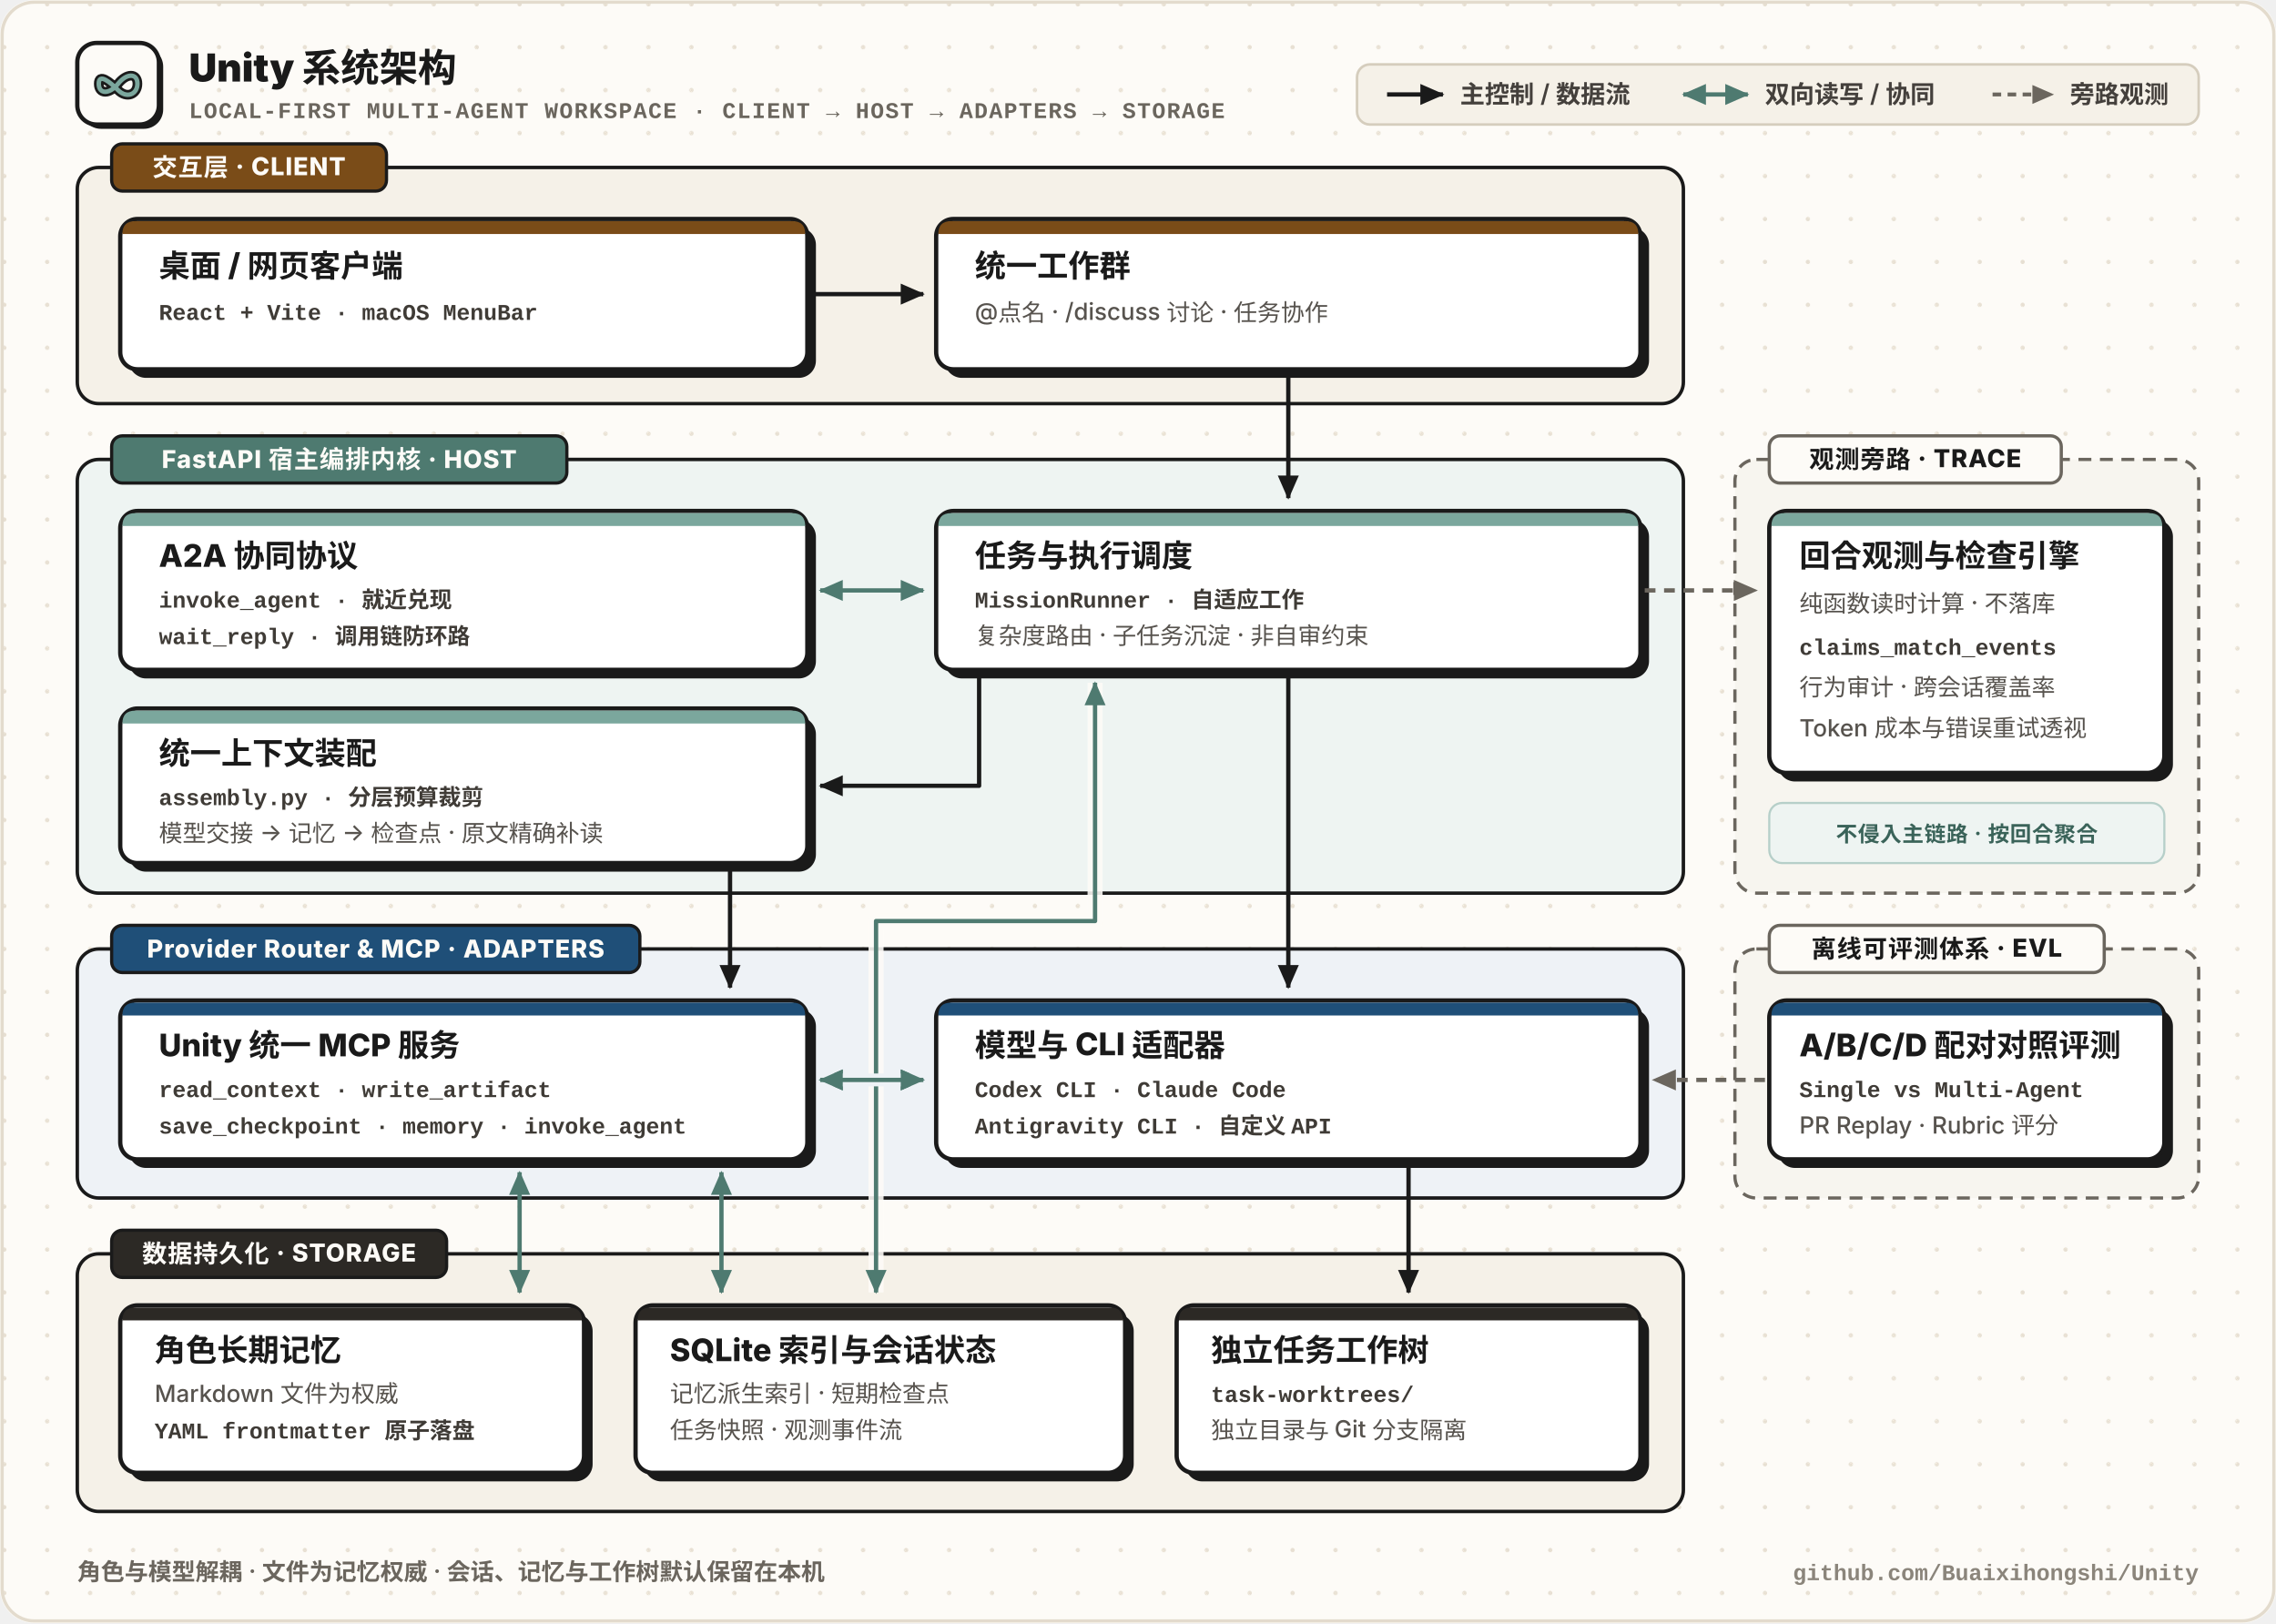
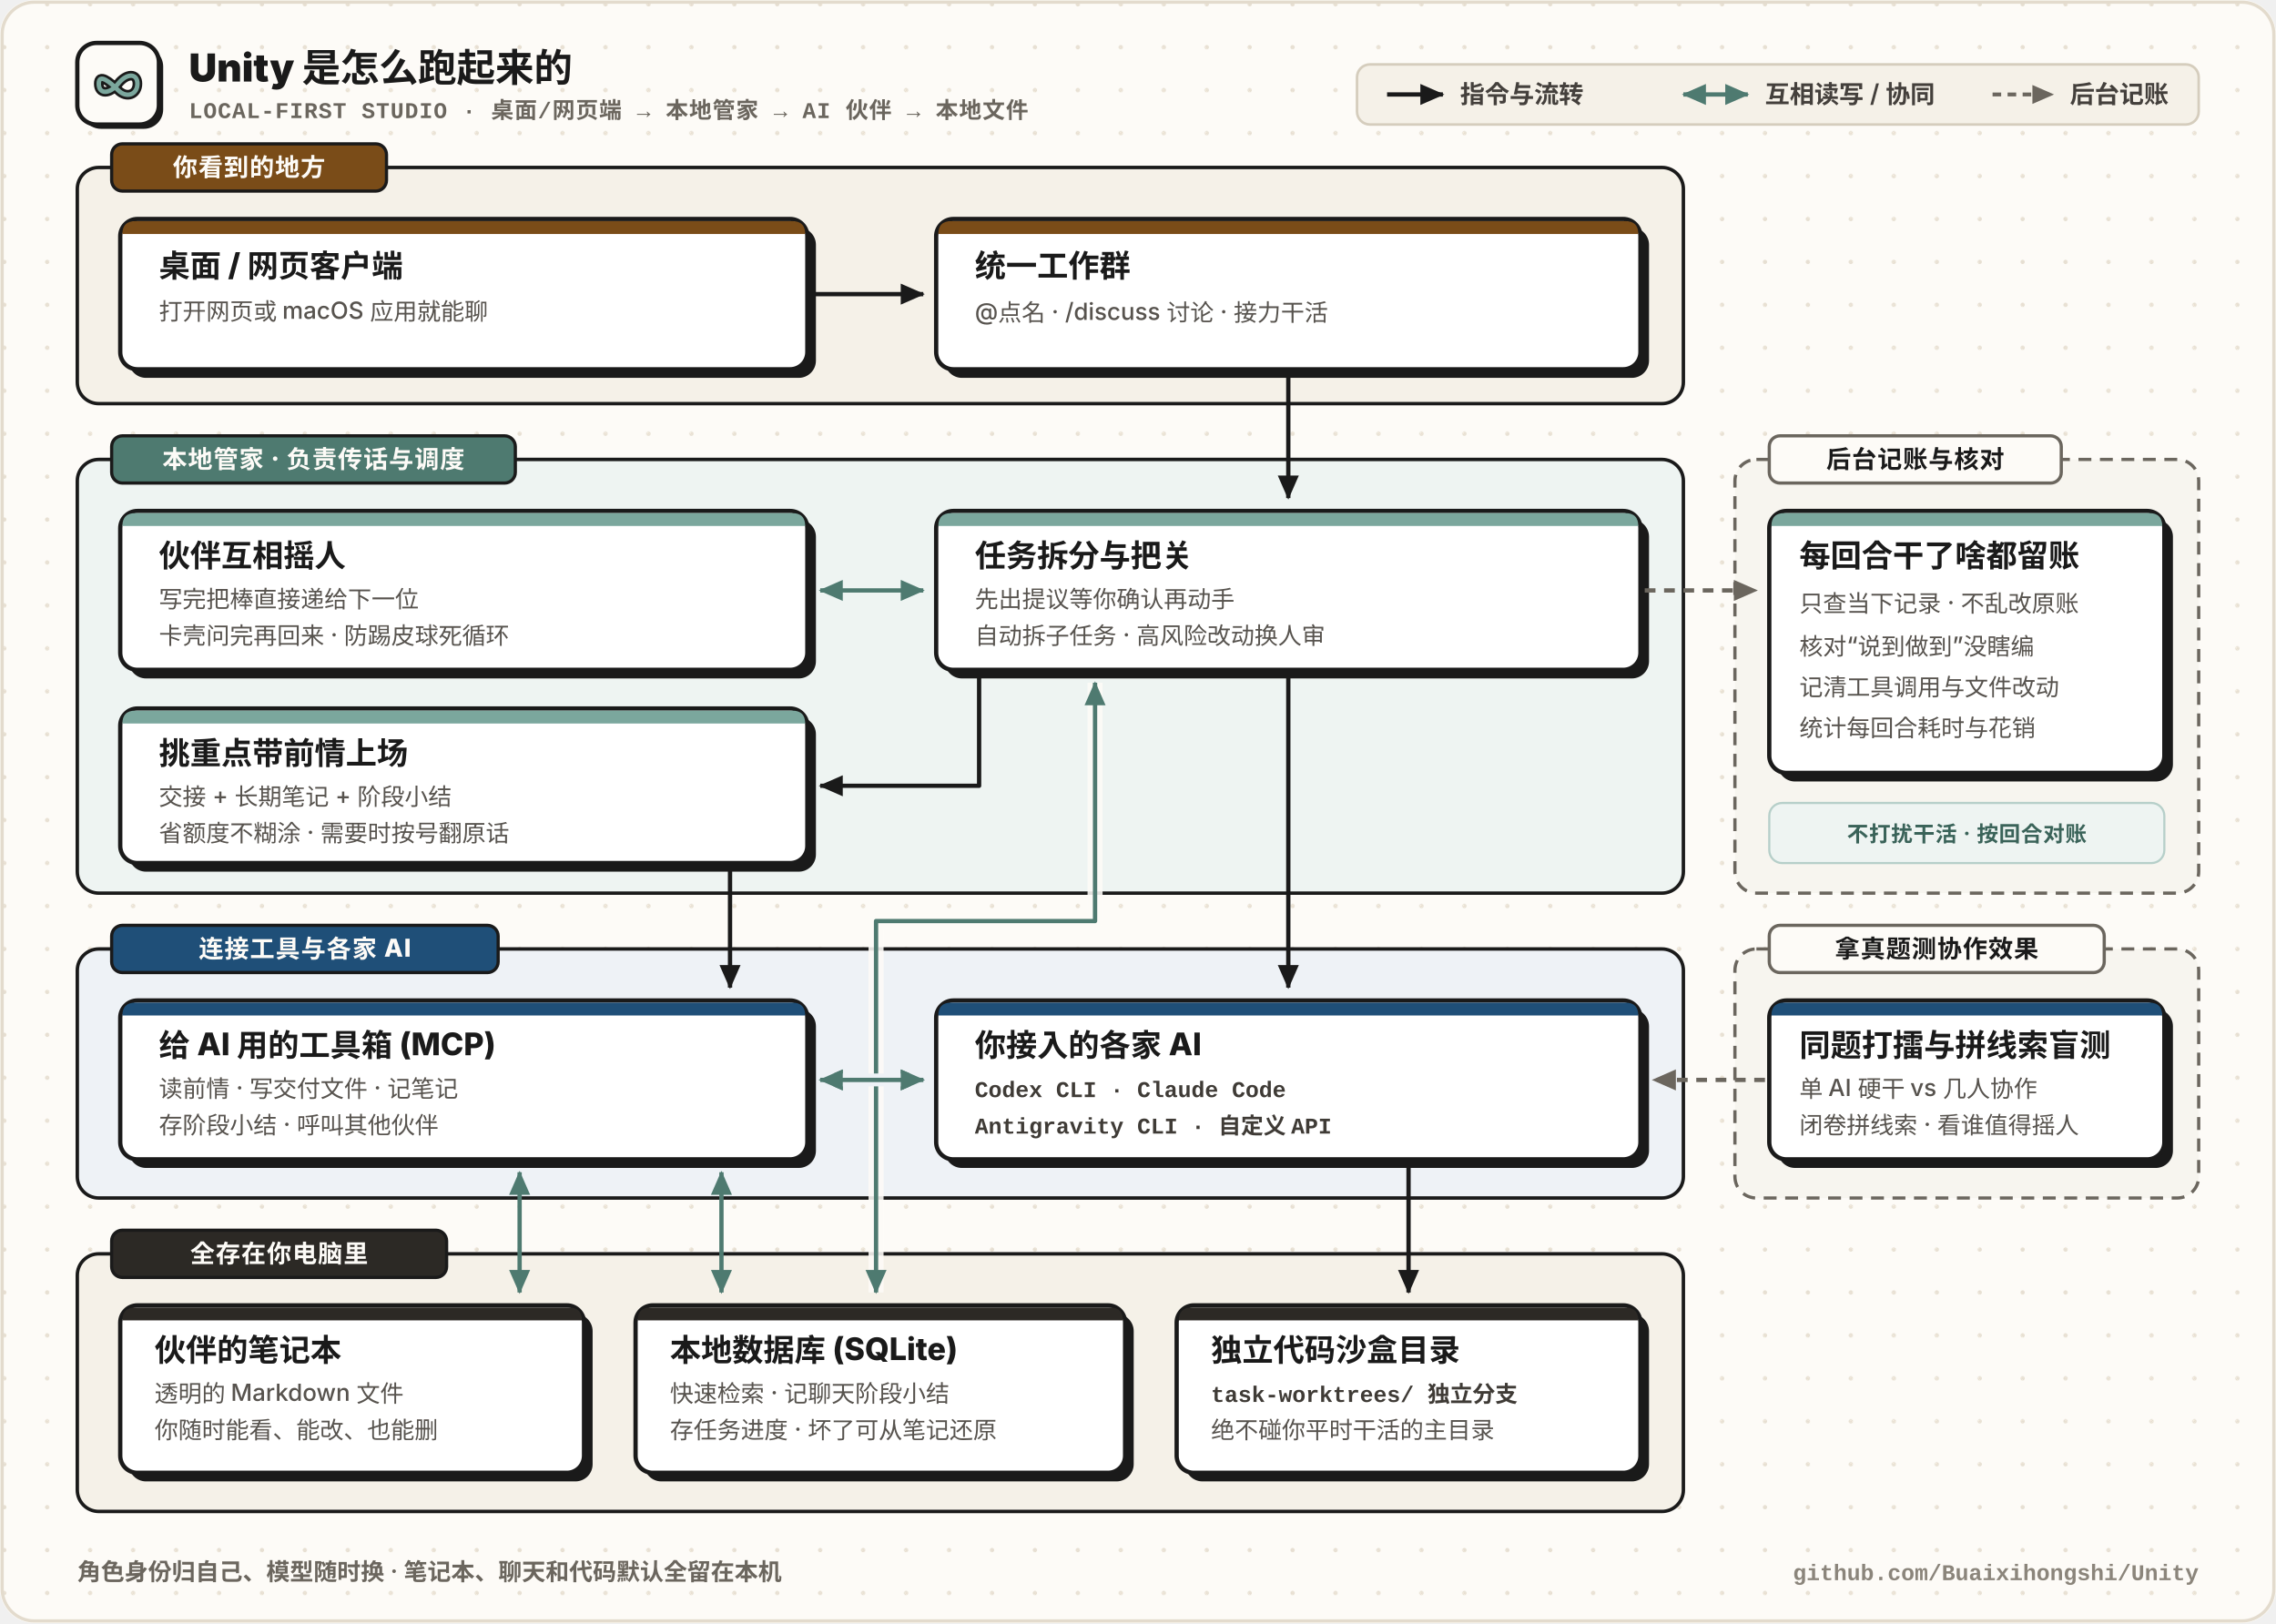
<svg xmlns="http://www.w3.org/2000/svg" viewBox="0 0 1060 756" width="1060" height="756" role="img" aria-labelledby="title desc">
  <defs>
    <style>
      .sans { font-family: ui-sans-serif, -apple-system, BlinkMacSystemFont, "PingFang SC", "Hiragino Sans GB", "Microsoft YaHei", "Segoe UI", sans-serif; }
      .mono { font-family: ui-monospace, SFMono-Regular, Menlo, Monaco, Consolas, "Liberation Mono", monospace; }
      .tier-label { font-size: 11.5px; font-weight: 800; letter-spacing: 0.4px; fill: #fdfbf7; }
      .tier-label-rail { font-size: 11.5px; font-weight: 800; letter-spacing: 0.4px; fill: #1a1a1a; }
      .card-title { font-size: 14.5px; font-weight: 800; fill: #1a1a1a; }
      .card-sub { font-size: 11px; font-weight: 500; fill: #57534e; }
      .card-code { font-size: 10.5px; font-weight: 600; fill: #3f3b36; }
      .badge-text { font-size: 10px; font-weight: 700; letter-spacing: 0.3px; }
      .legend-text { font-size: 11.5px; font-weight: 600; fill: #44403c; }
    </style>
    <pattern id="dot-grid" width="20" height="20" patternUnits="userSpaceOnUse">
      <circle cx="2" cy="2" r="1" fill="#e2dacb" />
    </pattern>
    <marker id="arrow-ink" viewBox="0 0 10 10" refX="8.5" refY="5" markerWidth="7" markerHeight="7" orient="auto-start-reverse">
      <path d="M 1 1.5 L 9 5 L 1 8.5 z" fill="#1a1a1a" />
    </marker>
    <marker id="arrow-sage" viewBox="0 0 10 10" refX="8.5" refY="5" markerWidth="7" markerHeight="7" orient="auto-start-reverse">
      <path d="M 1 1.5 L 9 5 L 1 8.5 z" fill="#4e7a70" />
    </marker>
    <marker id="arrow-dashed" viewBox="0 0 10 10" refX="8.5" refY="5" markerWidth="7" markerHeight="7" orient="auto-start-reverse">
      <path d="M 1 1.5 L 9 5 L 1 8.5 z" fill="#6b665e" />
    </marker>
  </defs>
  <rect x="0" y="0" width="1060" height="756" rx="16" fill="#fdfbf7" />
  <rect x="0" y="0" width="1060" height="756" rx="16" fill="url(#dot-grid)" opacity="0.85" />
  <rect x="1" y="1" width="1058" height="754" rx="15" fill="none" stroke="#e3dbcd" stroke-width="1.5" />
  <g transform="translate(36, 20)">
    <rect x="2" y="2" width="38" height="38" rx="9" fill="#1a1a1a" />
    <rect x="0" y="0" width="38" height="38" rx="9" fill="#fdfbf7" stroke="#1a1a1a" stroke-width="2" />
    <path d="M 28 19 C 28 24 23 26 19 22 C 15 18 10 14 10 19 C 10 24 15 24 19 19 C 23 14 28 14 28 19 Z" fill="none" stroke="#1a1a1a" stroke-width="4.5" stroke-linejoin="round" />
    <path d="M 28 19 C 28 24 23 26 19 22 C 15 18 10 14 10 19 C 10 24 15 24 19 19 C 23 14 28 14 28 19 Z" fill="none" stroke="#7ba79d" stroke-width="2.1" stroke-linejoin="round" />
-     <text x="52" y="18" class="sans" font-size="18" font-weight="900" fill="#1a1a1a">Unity 系统架构</text>
-     <text x="52" y="35" class="mono" font-size="10.5" font-weight="600" fill="#6b665e" letter-spacing="0.6">LOCAL-FIRST MULTI-AGENT WORKSPACE · CLIENT → HOST → ADAPTERS → STORAGE</text>
+     <text x="52" y="18" class="sans" font-size="18" font-weight="900" fill="#1a1a1a">Unity 是怎么跑起来的</text>
+     <text x="52" y="35" class="mono" font-size="10.5" font-weight="600" fill="#6b665e" letter-spacing="0.4">LOCAL-FIRST STUDIO · 桌面/网页端 → 本地管家 → AI 伙伴 → 本地文件</text>
    <g transform="translate(596, 10)">
      <rect x="0" y="0" width="392" height="28" rx="6" fill="#f5f1e8" stroke="#d5cdbd" stroke-width="1.2" />
      <line x1="14" y1="14" x2="40" y2="14" stroke="#1a1a1a" stroke-width="2" marker-end="url(#arrow-ink)" />
-       <text x="48" y="18" class="sans legend-text">主控制 / 数据流</text>
+       <text x="48" y="18" class="sans legend-text">指令与流转</text>
      <line x1="152" y1="14" x2="182" y2="14" stroke="#4e7a70" stroke-width="2" marker-start="url(#arrow-sage)" marker-end="url(#arrow-sage)" />
-       <text x="190" y="18" class="sans legend-text">双向读写 / 协同</text>
+       <text x="190" y="18" class="sans legend-text">互相读写 / 协同</text>
      <line x1="296" y1="14" x2="324" y2="14" stroke="#6b665e" stroke-width="1.8" stroke-dasharray="4 3" marker-end="url(#arrow-dashed)" />
-       <text x="332" y="18" class="sans legend-text">旁路观测</text>
+       <text x="332" y="18" class="sans legend-text">后台记账</text>
    </g>
  </g>
  <g id="tier-client">
    <rect x="36" y="78" width="748" height="110" rx="10" fill="#f5f1e8" stroke="#1a1a1a" stroke-width="1.6" />
    <rect x="52" y="67" width="128" height="22" rx="5" fill="#7a4c18" stroke="#1a1a1a" stroke-width="1.5" />
-     <text x="116" y="82" text-anchor="middle" class="sans tier-label">交互层 · CLIENT</text>
+     <text x="116" y="82" text-anchor="middle" class="sans tier-label">你看到的地方</text>
    <rect x="60" y="106" width="320" height="70" rx="8" fill="#1a1a1a" />
    <rect x="56" y="102" width="320" height="70" rx="8" fill="#ffffff" stroke="#1a1a1a" stroke-width="2" />
    <path d="M 57 109 Q 57 103 63 103 L 369 103 Q 375 103 375 109 Z" fill="#7a4c18" />
    <text x="74" y="129" class="sans card-title">桌面 / 网页客户端</text>
-     <text x="74" y="149" class="mono card-code">React + Vite · macOS MenuBar</text>
+     <text x="74" y="149" class="sans card-sub">打开网页或 macOS 应用就能聊</text>
    <rect x="440" y="106" width="328" height="70" rx="8" fill="#1a1a1a" />
    <rect x="436" y="102" width="328" height="70" rx="8" fill="#ffffff" stroke="#1a1a1a" stroke-width="2" />
    <path d="M 437 109 Q 437 103 443 103 L 757 103 Q 763 103 763 109 Z" fill="#7a4c18" />
    <text x="454" y="129" class="sans card-title">统一工作群</text>
-     <text x="454" y="149" class="sans card-sub">@点名 · /discuss 讨论 · 任务协作</text>
+     <text x="454" y="149" class="sans card-sub">@点名 · /discuss 讨论 · 接力干活</text>
    <line x1="378" y1="137" x2="430" y2="137" stroke="#1a1a1a" stroke-width="2" marker-end="url(#arrow-ink)" />
  </g>
  <g id="tier-host">
    <rect x="36" y="214" width="748" height="202" rx="10" fill="#eef4f2" stroke="#1a1a1a" stroke-width="1.6" />
-     <rect x="52" y="203" width="212" height="22" rx="5" fill="#4e7a70" stroke="#1a1a1a" stroke-width="1.5" />
-     <text x="158" y="218" text-anchor="middle" class="sans tier-label">FastAPI 宿主编排内核 · HOST</text>
+     <rect x="52" y="203" width="188" height="22" rx="5" fill="#4e7a70" stroke="#1a1a1a" stroke-width="1.5" />
+     <text x="146" y="218" text-anchor="middle" class="sans tier-label">本地管家 · 负责传话与调度</text>
    <rect x="60" y="242" width="320" height="74" rx="8" fill="#1a1a1a" />
    <rect x="56" y="238" width="320" height="74" rx="8" fill="#ffffff" stroke="#1a1a1a" stroke-width="2" />
    <path d="M 57 245 Q 57 239 63 239 L 369 239 Q 375 239 375 245 Z" fill="#7ba79d" />
-     <text x="74" y="264" class="sans card-title">A2A 协同协议</text>
-     <text x="74" y="283" class="mono card-code">invoke_agent · 就近兑现</text>
-     <text x="74" y="300" class="mono card-code">wait_reply · 调用链防环路</text>
+     <text x="74" y="264" class="sans card-title">伙伴互相摇人</text>
+     <text x="74" y="283" class="sans card-sub">写完把棒直接递给下一位</text>
+     <text x="74" y="300" class="sans card-sub">卡壳问完再回来 · 防踢皮球死循环</text>
    <rect x="440" y="242" width="328" height="74" rx="8" fill="#1a1a1a" />
    <rect x="436" y="238" width="328" height="74" rx="8" fill="#ffffff" stroke="#1a1a1a" stroke-width="2" />
    <path d="M 437 245 Q 437 239 443 239 L 757 239 Q 763 239 763 245 Z" fill="#7ba79d" />
-     <text x="454" y="264" class="sans card-title">任务与执行调度</text>
-     <text x="454" y="283" class="mono card-code">MissionRunner · 自适应工作</text>
-     <text x="454" y="300" class="sans card-sub">复杂度路由 · 子任务沉淀 · 非自审约束</text>
+     <text x="454" y="264" class="sans card-title">任务拆分与把关</text>
+     <text x="454" y="283" class="sans card-sub">先出提议等你确认再动手</text>
+     <text x="454" y="300" class="sans card-sub">自动拆子任务 · 高风险改动换人审</text>
    <rect x="60" y="334" width="320" height="72" rx="8" fill="#1a1a1a" />
    <rect x="56" y="330" width="320" height="72" rx="8" fill="#ffffff" stroke="#1a1a1a" stroke-width="2" />
    <path d="M 57 337 Q 57 331 63 331 L 369 331 Q 375 331 375 337 Z" fill="#7ba79d" />
-     <text x="74" y="356" class="sans card-title">统一上下文装配</text>
-     <text x="74" y="375" class="mono card-code">assembly.py · 分层预算裁剪</text>
-     <text x="74" y="392" class="sans card-sub">模型交接 → 记忆 → 检查点 · 原文精确补读</text>
+     <text x="74" y="356" class="sans card-title">挑重点带前情上场</text>
+     <text x="74" y="375" class="sans card-sub">交接 + 长期笔记 + 阶段小结</text>
+     <text x="74" y="392" class="sans card-sub">省额度不糊涂 · 需要时按号翻原话</text>
    <line x1="600" y1="174" x2="600" y2="232" stroke="#1a1a1a" stroke-width="2" marker-end="url(#arrow-ink)" />
    <line x1="382" y1="275" x2="430" y2="275" stroke="#4e7a70" stroke-width="2" marker-start="url(#arrow-sage)" marker-end="url(#arrow-sage)" />
    <path d="M 456 314 L 456 366 L 382 366" fill="none" stroke="#1a1a1a" stroke-width="2" stroke-linejoin="round" marker-end="url(#arrow-ink)" />
  </g>
  <g id="tier-adapters">
    <rect x="36" y="442" width="748" height="116" rx="10" fill="#eef2f6" stroke="#1a1a1a" stroke-width="1.6" />
-     <rect x="52" y="431" width="246" height="22" rx="5" fill="#1f4f78" stroke="#1a1a1a" stroke-width="1.5" />
-     <text x="175" y="446" text-anchor="middle" class="sans tier-label">Provider Router &amp; MCP · ADAPTERS</text>
+     <rect x="52" y="431" width="180" height="22" rx="5" fill="#1f4f78" stroke="#1a1a1a" stroke-width="1.5" />
+     <text x="142" y="446" text-anchor="middle" class="sans tier-label">连接工具与各家 AI</text>
    <rect x="60" y="470" width="320" height="74" rx="8" fill="#1a1a1a" />
    <rect x="56" y="466" width="320" height="74" rx="8" fill="#ffffff" stroke="#1a1a1a" stroke-width="2" />
    <path d="M 57 473 Q 57 467 63 467 L 369 467 Q 375 467 375 473 Z" fill="#1f4f78" />
-     <text x="74" y="492" class="sans card-title">Unity 统一 MCP 服务</text>
-     <text x="74" y="511" class="mono card-code">read_context · write_artifact</text>
-     <text x="74" y="528" class="mono card-code">save_checkpoint · memory · invoke_agent</text>
+     <text x="74" y="492" class="sans card-title">给 AI 用的工具箱 (MCP)</text>
+     <text x="74" y="511" class="sans card-sub">读前情 · 写交付文件 · 记笔记</text>
+     <text x="74" y="528" class="sans card-sub">存阶段小结 · 呼叫其他伙伴</text>
    <rect x="440" y="470" width="328" height="74" rx="8" fill="#1a1a1a" />
    <rect x="436" y="466" width="328" height="74" rx="8" fill="#ffffff" stroke="#1a1a1a" stroke-width="2" />
    <path d="M 437 473 Q 437 467 443 467 L 757 467 Q 763 467 763 473 Z" fill="#1f4f78" />
-     <text x="454" y="492" class="sans card-title">模型与 CLI 适配器</text>
+     <text x="454" y="492" class="sans card-title">你接入的各家 AI</text>
    <text x="454" y="511" class="mono card-code">Codex CLI · Claude Code</text>
    <text x="454" y="528" class="mono card-code">Antigravity CLI · 自定义 API</text>
    <line x1="340" y1="404" x2="340" y2="460" stroke="#1a1a1a" stroke-width="2" marker-end="url(#arrow-ink)" />
    <line x1="600" y1="314" x2="600" y2="460" stroke="#1a1a1a" stroke-width="2" marker-end="url(#arrow-ink)" />
    <line x1="382" y1="503" x2="430" y2="503" stroke="#4e7a70" stroke-width="2" marker-start="url(#arrow-sage)" marker-end="url(#arrow-sage)" />
  </g>
  <g id="tier-storage">
    <rect x="36" y="584" width="748" height="120" rx="10" fill="#f5f1e8" stroke="#1a1a1a" stroke-width="1.6" />
    <rect x="52" y="573" width="156" height="22" rx="5" fill="#2c2925" stroke="#1a1a1a" stroke-width="1.5" />
-     <text x="130" y="588" text-anchor="middle" class="sans tier-label">数据持久化 · STORAGE</text>
+     <text x="130" y="588" text-anchor="middle" class="sans tier-label">全存在你电脑里</text>
    <rect x="60" y="612" width="216" height="78" rx="8" fill="#1a1a1a" />
    <rect x="56" y="608" width="216" height="78" rx="8" fill="#ffffff" stroke="#1a1a1a" stroke-width="2" />
    <path d="M 57 615 Q 57 609 63 609 L 265 609 Q 271 609 271 615 Z" fill="#2c2925" />
-     <text x="72" y="634" class="sans card-title">角色长期记忆</text>
-     <text x="72" y="653" class="sans card-sub">Markdown 文件为权威</text>
-     <text x="72" y="670" class="mono card-code">YAML frontmatter 原子落盘</text>
+     <text x="72" y="634" class="sans card-title">伙伴的笔记本</text>
+     <text x="72" y="653" class="sans card-sub">透明的 Markdown 文件</text>
+     <text x="72" y="670" class="sans card-sub">你随时能看、能改、也能删</text>
    <rect x="300" y="612" width="228" height="78" rx="8" fill="#1a1a1a" />
    <rect x="296" y="608" width="228" height="78" rx="8" fill="#ffffff" stroke="#1a1a1a" stroke-width="2" />
    <path d="M 297 615 Q 297 609 303 609 L 517 609 Q 523 609 523 615 Z" fill="#2c2925" />
-     <text x="312" y="634" class="sans card-title">SQLite 索引与会话状态</text>
-     <text x="312" y="653" class="sans card-sub">记忆派生索引 · 短期检查点</text>
-     <text x="312" y="670" class="sans card-sub">任务快照 · 观测事件流</text>
+     <text x="312" y="634" class="sans card-title">本地数据库 (SQLite)</text>
+     <text x="312" y="653" class="sans card-sub">快速检索 · 记聊天阶段小结</text>
+     <text x="312" y="670" class="sans card-sub">存任务进度 · 坏了可从笔记还原</text>
    <rect x="552" y="612" width="216" height="78" rx="8" fill="#1a1a1a" />
    <rect x="548" y="608" width="216" height="78" rx="8" fill="#ffffff" stroke="#1a1a1a" stroke-width="2" />
    <path d="M 549 615 Q 549 609 555 609 L 757 609 Q 763 609 763 615 Z" fill="#2c2925" />
-     <text x="564" y="634" class="sans card-title">独立任务工作树</text>
-     <text x="564" y="653" class="mono card-code">task-worktrees/</text>
-     <text x="564" y="670" class="sans card-sub">独立目录与 Git 分支隔离</text>
+     <text x="564" y="634" class="sans card-title">独立代码沙盒目录</text>
+     <text x="564" y="653" class="mono card-code">task-worktrees/ 独立分支</text>
+     <text x="564" y="670" class="sans card-sub">绝不碰你平时干活的主目录</text>
    <line x1="242" y1="546" x2="242" y2="602" stroke="#4e7a70" stroke-width="2" marker-start="url(#arrow-sage)" marker-end="url(#arrow-sage)" />
    <line x1="336" y1="546" x2="336" y2="602" stroke="#4e7a70" stroke-width="2" marker-start="url(#arrow-sage)" marker-end="url(#arrow-sage)" />
    <line x1="656" y1="542" x2="656" y2="602" stroke="#1a1a1a" stroke-width="2" marker-end="url(#arrow-ink)" />
  </g>
  <g id="orchestrator-db-bridge">
    <path d="M 510 318 L 510 429 L 408 429 L 408 602" fill="none" stroke="#fdfbf7" stroke-width="7" stroke-linejoin="round" opacity="0.88" />
    <path d="M 510 318 L 510 429 L 408 429 L 408 602" fill="none" stroke="#4e7a70" stroke-width="2" stroke-linejoin="round" marker-start="url(#arrow-sage)" marker-end="url(#arrow-sage)" />
    <line x1="382" y1="503" x2="430" y2="503" stroke="#eef2f6" stroke-width="6" />
    <line x1="382" y1="503" x2="430" y2="503" stroke="#4e7a70" stroke-width="2" marker-start="url(#arrow-sage)" marker-end="url(#arrow-sage)" />
  </g>
  <g id="right-rail">
    <rect x="808" y="214" width="216" height="202" rx="10" fill="#f7f5ef" stroke="#6b665e" stroke-width="1.5" stroke-dasharray="6 4" />
    <rect x="824" y="203" width="136" height="22" rx="5" fill="#fdfbf7" stroke="#6b665e" stroke-width="1.5" />
-     <text x="892" y="218" text-anchor="middle" class="sans tier-label-rail">观测旁路 · TRACE</text>
+     <text x="892" y="218" text-anchor="middle" class="sans tier-label-rail">后台记账与核对</text>
    <rect x="828" y="242" width="184" height="122" rx="8" fill="#1a1a1a" />
    <rect x="824" y="238" width="184" height="122" rx="8" fill="#ffffff" stroke="#1a1a1a" stroke-width="2" />
    <path d="M 825 245 Q 825 239 831 239 L 1001 239 Q 1007 239 1007 245 Z" fill="#7ba79d" />
-     <text x="838" y="264" class="sans card-title">回合观测与检查引擎</text>
-     <text x="838" y="285" class="sans card-sub">纯函数读时计算 · 不落库</text>
-     <text x="838" y="305" class="mono card-code">claims_match_events</text>
-     <text x="838" y="324" class="sans card-sub">行为审计 · 跨会话覆盖率</text>
-     <text x="838" y="343" class="sans card-sub">Token 成本与错误重试透视</text>
+     <text x="838" y="264" class="sans card-title">每回合干了啥都留账</text>
+     <text x="838" y="285" class="sans card-sub">只查当下记录 · 不乱改原账</text>
+     <text x="838" y="305" class="sans card-sub">核对“说到做到”没瞎编</text>
+     <text x="838" y="324" class="sans card-sub">记清工具调用与文件改动</text>
+     <text x="838" y="343" class="sans card-sub">统计每回合耗时与花销</text>
    <rect x="824" y="374" width="184" height="28" rx="6" fill="#eef4f2" stroke="#b6cfc9" stroke-width="1" />
-     <text x="916" y="392" text-anchor="middle" class="sans badge-text" fill="#3a6359">不侵入主链路 · 按回合聚合</text>
+     <text x="916" y="392" text-anchor="middle" class="sans badge-text" fill="#3a6359">不打扰干活 · 按回合对账</text>
    <line x1="766" y1="275" x2="818" y2="275" stroke="#6b665e" stroke-width="2" stroke-dasharray="5 4" marker-end="url(#arrow-dashed)" />
    <rect x="808" y="442" width="216" height="116" rx="10" fill="#f7f5ef" stroke="#6b665e" stroke-width="1.5" stroke-dasharray="6 4" />
    <rect x="824" y="431" width="156" height="22" rx="5" fill="#fdfbf7" stroke="#6b665e" stroke-width="1.5" />
-     <text x="902" y="446" text-anchor="middle" class="sans tier-label-rail">离线可评测体系 · EVL</text>
+     <text x="902" y="446" text-anchor="middle" class="sans tier-label-rail">拿真题测协作效果</text>
    <rect x="828" y="470" width="184" height="74" rx="8" fill="#1a1a1a" />
    <rect x="824" y="466" width="184" height="74" rx="8" fill="#ffffff" stroke="#1a1a1a" stroke-width="2" />
    <path d="M 825 473 Q 825 467 831 467 L 1001 467 Q 1007 467 1007 473 Z" fill="#1f4f78" />
-     <text x="838" y="492" class="sans card-title">A/B/C/D 配对对照评测</text>
-     <text x="838" y="511" class="mono card-code">Single vs Multi-Agent</text>
-     <text x="838" y="528" class="sans card-sub">PR Replay · Rubric 评分</text>
+     <text x="838" y="492" class="sans card-title">同题打擂与拼线索盲测</text>
+     <text x="838" y="511" class="sans card-sub">单 AI 硬干 vs 几人协作</text>
+     <text x="838" y="528" class="sans card-sub">闭卷拼线索 · 看谁值得摇人</text>
    <line x1="822" y1="503" x2="770" y2="503" stroke="#6b665e" stroke-width="2" stroke-dasharray="5 4" marker-end="url(#arrow-dashed)" />
  </g>
  <g transform="translate(36, 722)">
-     <text x="0" y="14" class="sans" font-size="11" font-weight="600" fill="#6b665e">角色与模型解耦 · 文件为记忆权威 · 会话、记忆与工作树默认保留在本机</text>
+     <text x="0" y="14" class="sans" font-size="11" font-weight="600" fill="#6b665e">角色身份归自己、模型随时换 · 笔记本、聊天和代码默认全留在本机</text>
    <text x="988" y="14" text-anchor="end" class="mono" font-size="10.5" font-weight="600" fill="#8b857b">github.com/Buaixihongshi/Unity</text>
  </g>
</svg>
